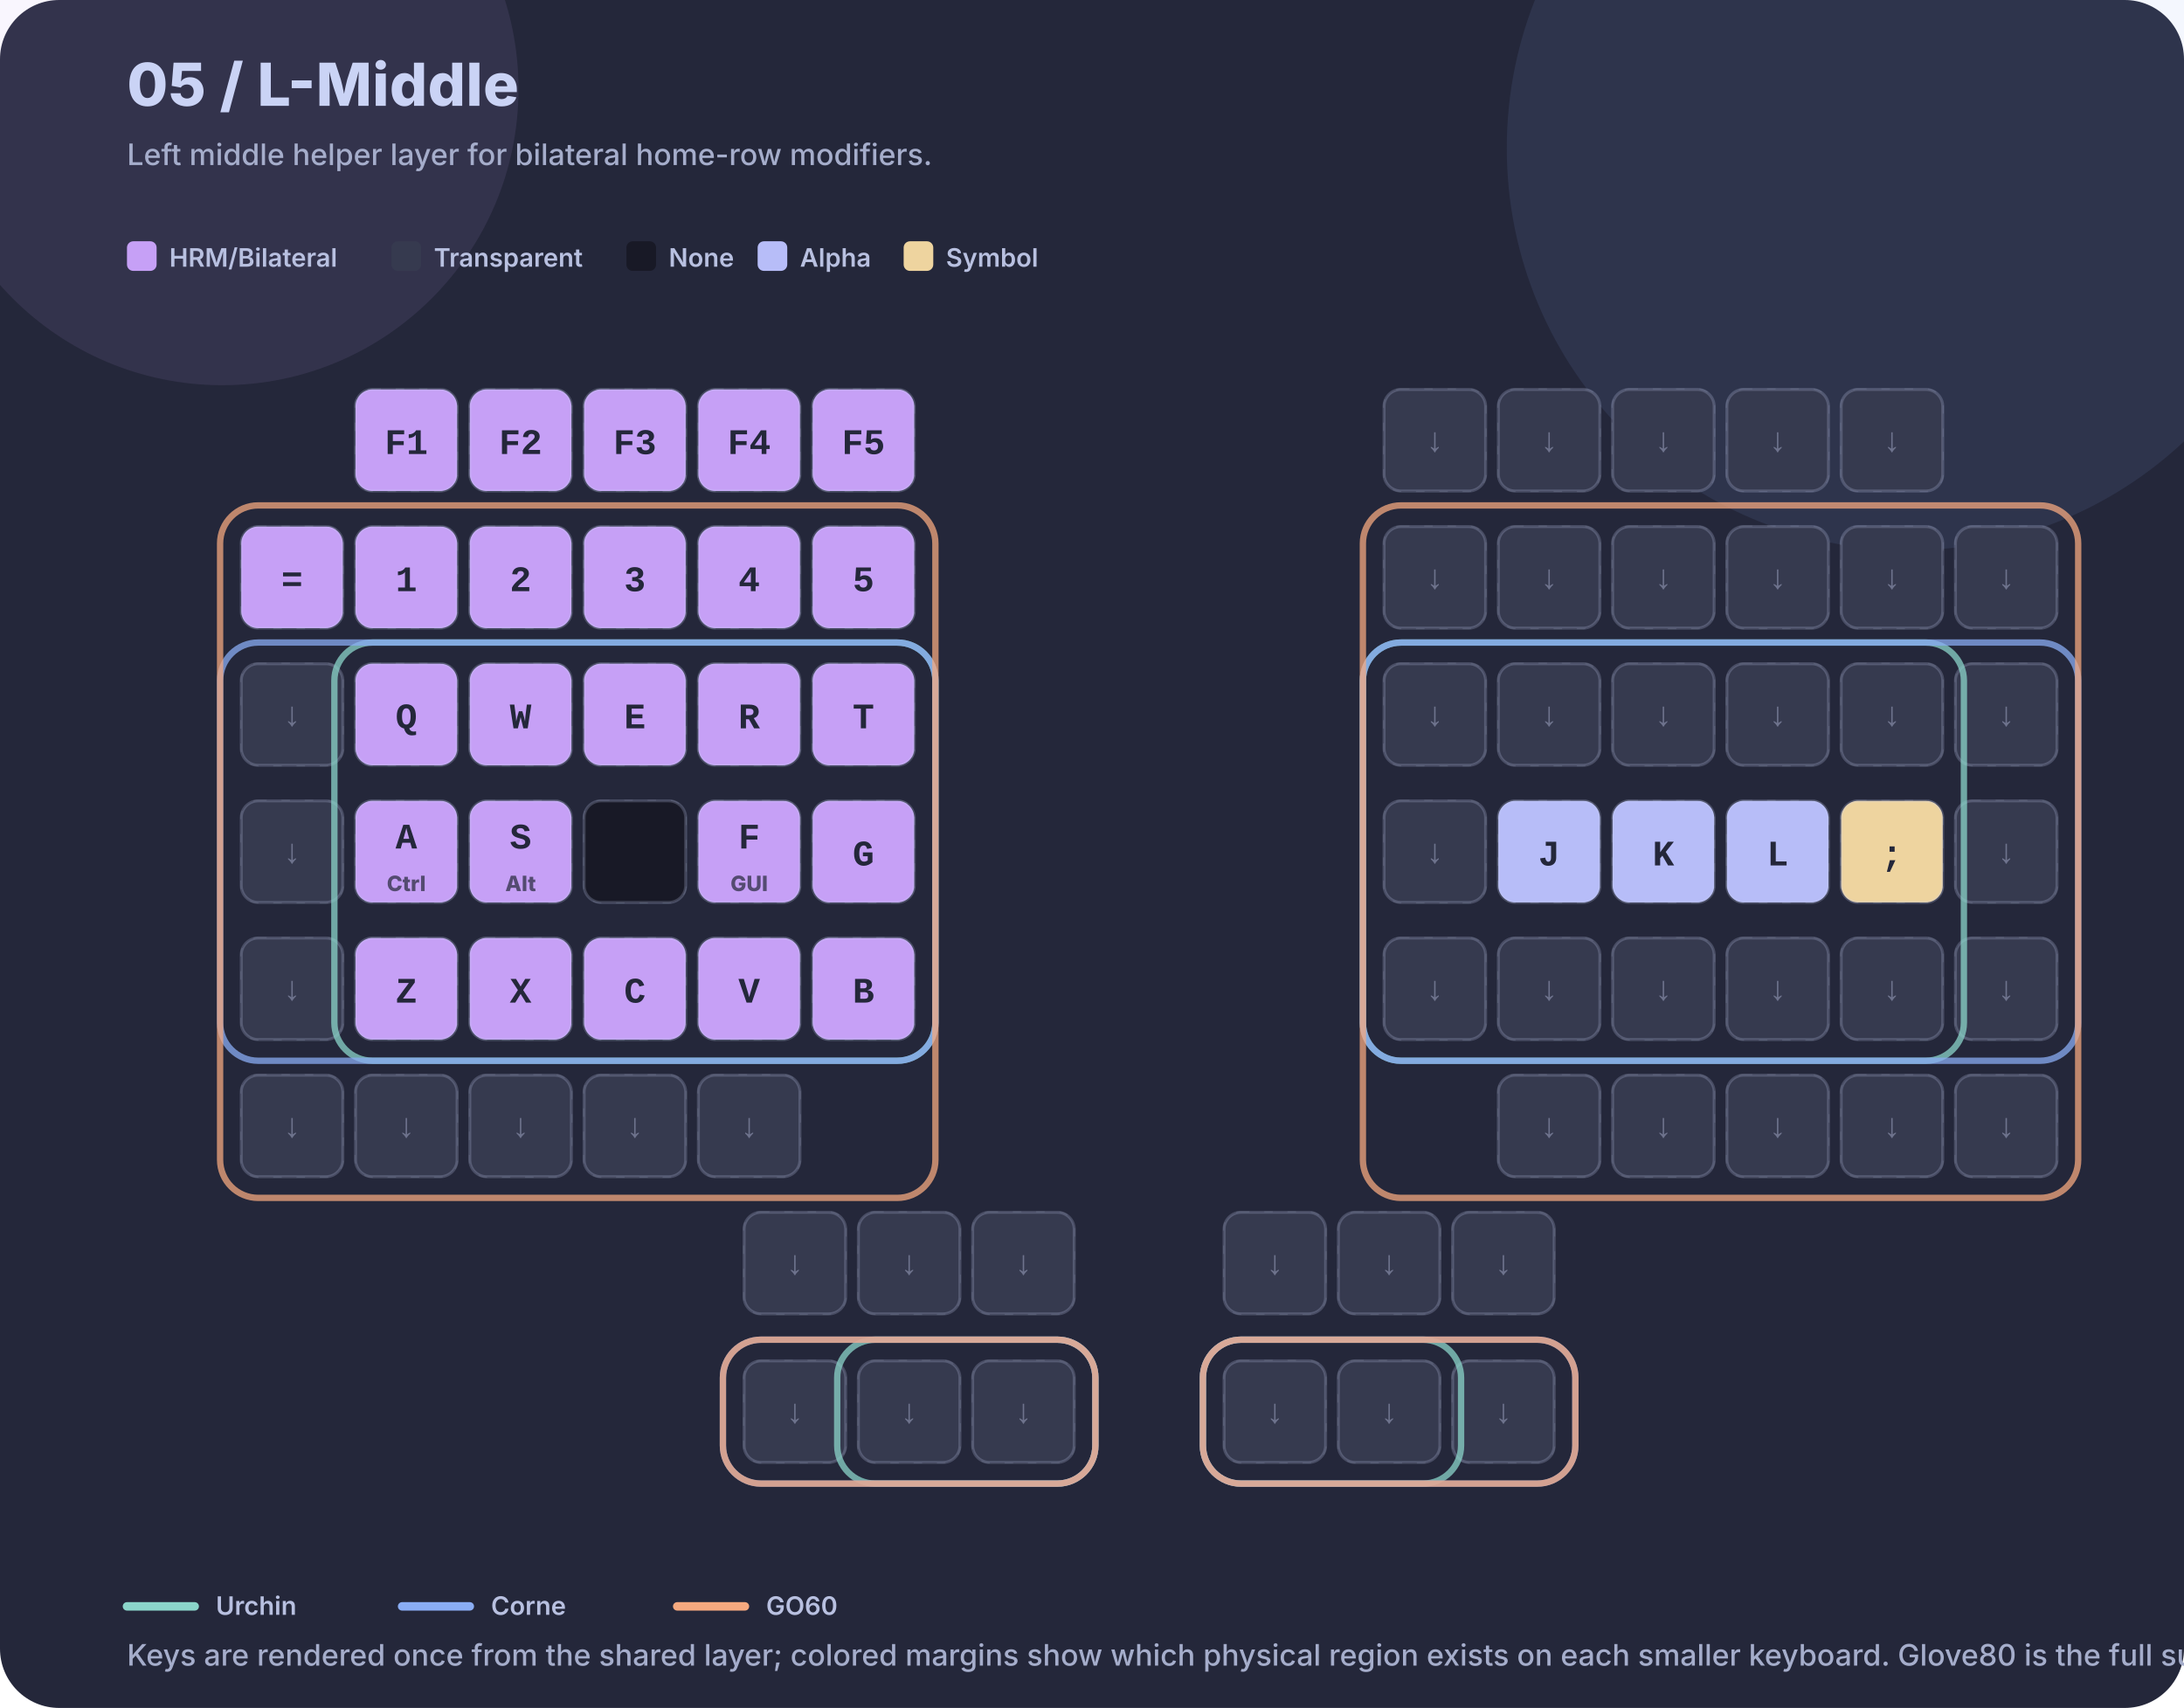
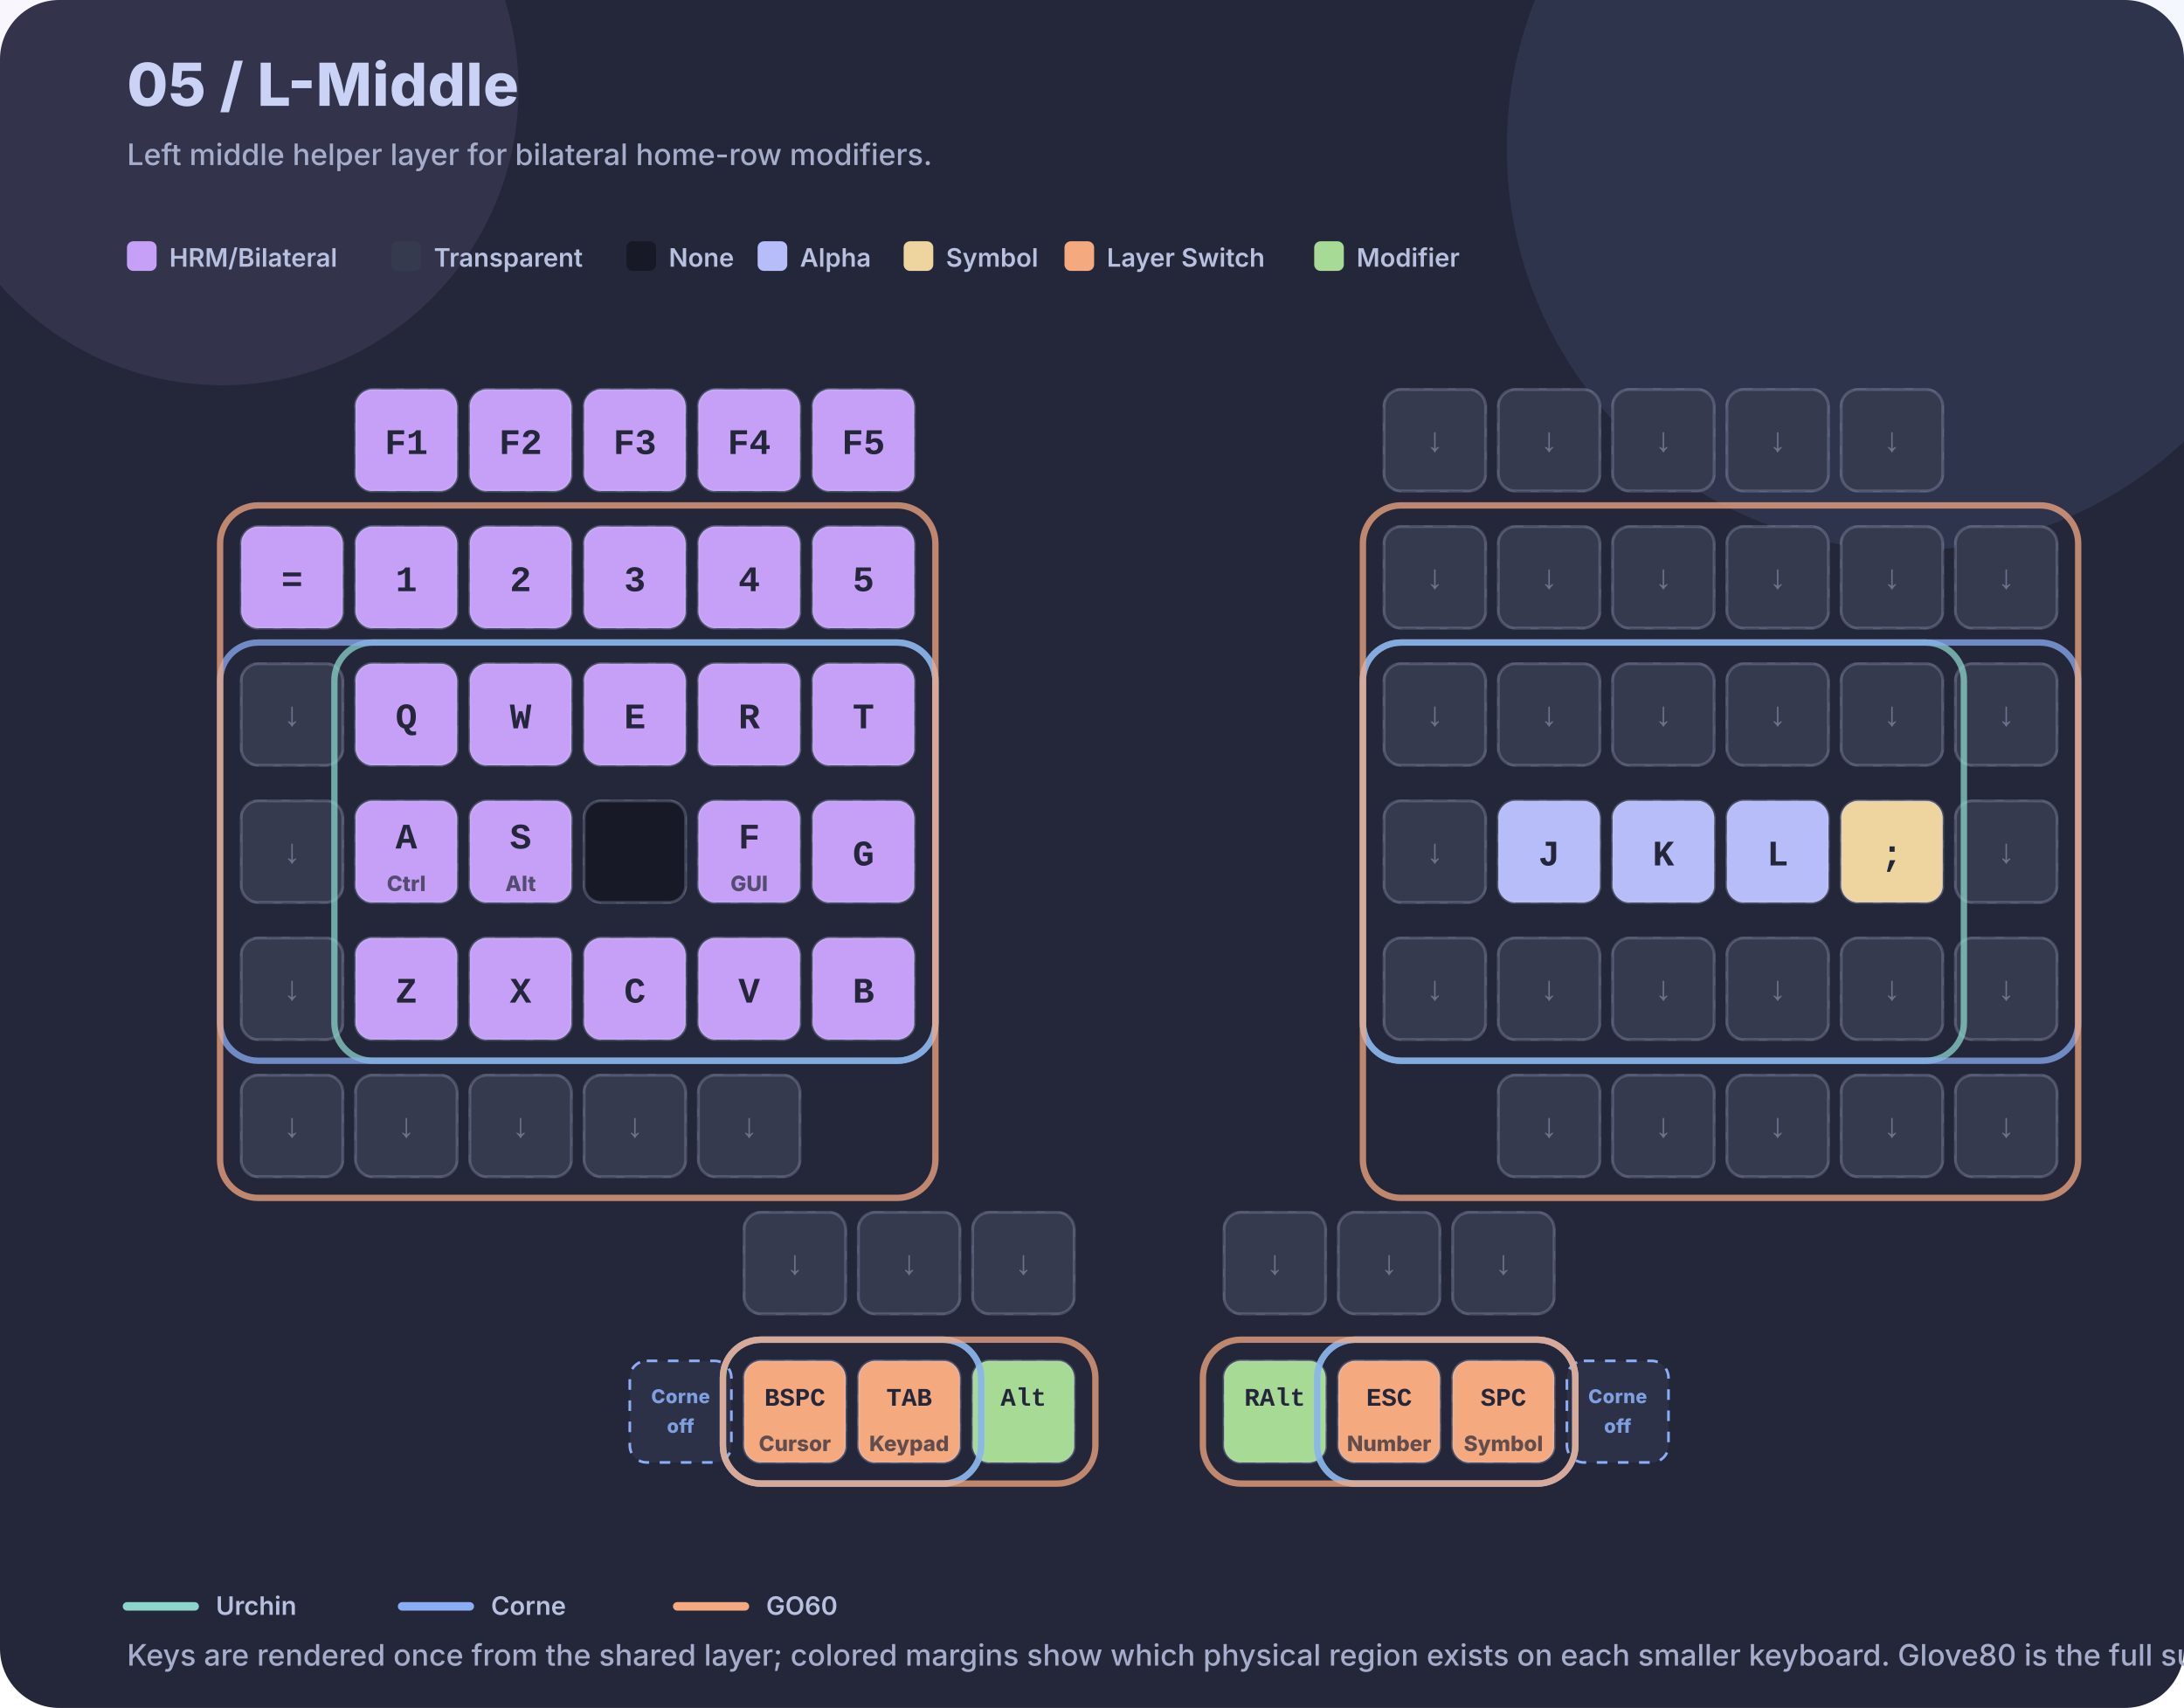
<svg xmlns="http://www.w3.org/2000/svg" width="1032" height="807" viewBox="0 0 1032 807" role="img" aria-labelledby="title desc">
  <style>
    .title { font: 800 28px Inter, Avenir Next, Segoe UI, sans-serif; fill: #cad3f5; letter-spacing: .2px; }
    .subtitle { font: 500 14px Inter, Avenir Next, Segoe UI, sans-serif; fill: #a5adcb; }
    .legend-text { font: 600 12px Inter, Avenir Next, Segoe UI, sans-serif; fill: #b8c0e0; }
    .tap { font-family: Berkeley Mono, SFMono-Regular, Consolas, Liberation Mono, monospace; font-weight: 800; text-anchor: middle; dominant-baseline: central; }
    .tap.transparent { font-size: 16px; fill: #6e738d; }
    .hold { font: 800 10px Inter, Avenir Next, Segoe UI, sans-serif; text-anchor: middle; dominant-baseline: central; }
    .key { stroke: rgba(202,211,245,.22); stroke-width: 1.4; }
    .ghost-key { fill: transparent; stroke: rgba(202,211,245,.13); stroke-width: 1; stroke-dasharray: 4 7; }
+     .corne-disabled-thumb rect { fill: rgba(138,173,244,.08); stroke: #8aadf4; stroke-width: 1.25; stroke-dasharray: 5 5; }
+     .corne-disabled-thumb text { font: 800 9px Inter, Avenir Next, Segoe UI, sans-serif; fill: #8aadf4; text-anchor: middle; letter-spacing: .15px; opacity: .88; }
    .keyboard-boundary { fill: transparent; stroke-width: 3; opacity: .74; }
    .layer-activator { opacity: .96; filter: drop-shadow(0 1px 2px rgba(24,25,38,.8)); }
    .layer-activator * { stroke: #24273a; stroke-width: 1.15; }
    .outline-legend-line { stroke-width: 4; stroke-linecap: round; }
    .shortcut path { fill: none; stroke: #8bd5ca; stroke-width: 1.2; opacity: .62; stroke-linecap: round; }
    .shortcut circle { fill: #8bd5ca; stroke: #24273a; stroke-width: 1.5; }
    .shortcut rect { fill: #181926; stroke: #8bd5ca; stroke-width: 1.2; }
    .shortcut text { font: 800 11px Inter, Avenir Next, Segoe UI, sans-serif; fill: #cad3f5; text-anchor: middle; letter-spacing: .2px; }
  </style>
  <rect x="0" y="0" width="1032" height="807" rx="28" fill="#24273a" />
  <circle cx="105" cy="42" r="140" fill="#c6a0f6" opacity="0.10" />
  <circle cx="902" cy="70" r="190" fill="#8aadf4" opacity="0.10" />
  <text x="60" y="50" class="title">05 / L-Middle</text>
  <text x="60" y="78" class="subtitle">Left middle helper layer for bilateral home-row modifiers.</text>
  <rect x="60" y="114" width="14" height="14" rx="3" fill="#c6a0f6" />
  <text x="80" y="126" class="legend-text">HRM/Bilateral</text>
  <rect x="185" y="114" width="14" height="14" rx="3" fill="#363a4f" />
  <text x="205" y="126" class="legend-text">Transparent</text>
  <rect x="296" y="114" width="14" height="14" rx="3" fill="#181926" />
  <text x="316" y="126" class="legend-text">None</text>
  <rect x="358" y="114" width="14" height="14" rx="3" fill="#b7bdf8" />
  <text x="378" y="126" class="legend-text">Alpha</text>
  <rect x="427" y="114" width="14" height="14" rx="3" fill="#eed49f" />
  <text x="447" y="126" class="legend-text">Symbol</text>
+   <rect x="503" y="114" width="14" height="14" rx="3" fill="#f5a97f" />
+   <text x="523" y="126" class="legend-text">Layer Switch</text>
+   <rect x="621" y="114" width="14" height="14" rx="3" fill="#a6da95" />
+   <text x="641" y="126" class="legend-text">Modifier</text>
  <g transform="translate(60 184)">
    <rect class="ghost-key" x="108" y="0" width="48" height="48" rx="8" />
    <rect class="ghost-key" x="162" y="0" width="48" height="48" rx="8" />
    <rect class="ghost-key" x="216" y="0" width="48" height="48" rx="8" />
    <rect class="ghost-key" x="270" y="0" width="48" height="48" rx="8" />
    <rect class="ghost-key" x="324" y="0" width="48" height="48" rx="8" />
    <rect class="ghost-key" x="594" y="0" width="48" height="48" rx="8" />
    <rect class="ghost-key" x="648" y="0" width="48" height="48" rx="8" />
    <rect class="ghost-key" x="702" y="0" width="48" height="48" rx="8" />
    <rect class="ghost-key" x="756" y="0" width="48" height="48" rx="8" />
    <rect class="ghost-key" x="810" y="0" width="48" height="48" rx="8" />
    <rect class="ghost-key" x="54" y="64.8" width="48" height="48" rx="8" />
    <rect class="ghost-key" x="108" y="64.8" width="48" height="48" rx="8" />
    <rect class="ghost-key" x="162" y="64.8" width="48" height="48" rx="8" />
    <rect class="ghost-key" x="216" y="64.8" width="48" height="48" rx="8" />
    <rect class="ghost-key" x="270" y="64.8" width="48" height="48" rx="8" />
    <rect class="ghost-key" x="324" y="64.8" width="48" height="48" rx="8" />
    <rect class="ghost-key" x="594" y="64.8" width="48" height="48" rx="8" />
    <rect class="ghost-key" x="648" y="64.8" width="48" height="48" rx="8" />
    <rect class="ghost-key" x="702" y="64.8" width="48" height="48" rx="8" />
    <rect class="ghost-key" x="756" y="64.8" width="48" height="48" rx="8" />
    <rect class="ghost-key" x="810" y="64.8" width="48" height="48" rx="8" />
    <rect class="ghost-key" x="864" y="64.8" width="48" height="48" rx="8" />
    <rect class="ghost-key" x="54" y="129.6" width="48" height="48" rx="8" />
    <rect class="ghost-key" x="108" y="129.6" width="48" height="48" rx="8" />
    <rect class="ghost-key" x="162" y="129.6" width="48" height="48" rx="8" />
    <rect class="ghost-key" x="216" y="129.6" width="48" height="48" rx="8" />
    <rect class="ghost-key" x="270" y="129.6" width="48" height="48" rx="8" />
    <rect class="ghost-key" x="324" y="129.6" width="48" height="48" rx="8" />
    <rect class="ghost-key" x="594" y="129.6" width="48" height="48" rx="8" />
    <rect class="ghost-key" x="648" y="129.6" width="48" height="48" rx="8" />
    <rect class="ghost-key" x="702" y="129.6" width="48" height="48" rx="8" />
    <rect class="ghost-key" x="756" y="129.6" width="48" height="48" rx="8" />
    <rect class="ghost-key" x="810" y="129.6" width="48" height="48" rx="8" />
    <rect class="ghost-key" x="864" y="129.6" width="48" height="48" rx="8" />
    <rect class="ghost-key" x="54" y="194.4" width="48" height="48" rx="8" />
    <rect class="ghost-key" x="108" y="194.4" width="48" height="48" rx="8" />
    <rect class="ghost-key" x="162" y="194.4" width="48" height="48" rx="8" />
    <rect class="ghost-key" x="216" y="194.4" width="48" height="48" rx="8" />
    <rect class="ghost-key" x="270" y="194.4" width="48" height="48" rx="8" />
    <rect class="ghost-key" x="324" y="194.4" width="48" height="48" rx="8" />
    <rect class="ghost-key" x="594" y="194.4" width="48" height="48" rx="8" />
    <rect class="ghost-key" x="648" y="194.4" width="48" height="48" rx="8" />
    <rect class="ghost-key" x="702" y="194.4" width="48" height="48" rx="8" />
    <rect class="ghost-key" x="756" y="194.4" width="48" height="48" rx="8" />
    <rect class="ghost-key" x="810" y="194.4" width="48" height="48" rx="8" />
    <rect class="ghost-key" x="864" y="194.4" width="48" height="48" rx="8" />
    <rect class="ghost-key" x="54" y="259.2" width="48" height="48" rx="8" />
    <rect class="ghost-key" x="108" y="259.2" width="48" height="48" rx="8" />
    <rect class="ghost-key" x="162" y="259.2" width="48" height="48" rx="8" />
    <rect class="ghost-key" x="216" y="259.2" width="48" height="48" rx="8" />
    <rect class="ghost-key" x="270" y="259.2" width="48" height="48" rx="8" />
    <rect class="ghost-key" x="324" y="259.2" width="48" height="48" rx="8" />
    <rect class="ghost-key" x="291.6" y="388.8" width="48" height="48" rx="8" />
    <rect class="ghost-key" x="345.6" y="388.8" width="48" height="48" rx="8" />
    <rect class="ghost-key" x="399.6" y="388.8" width="48" height="48" rx="8" />
    <rect class="ghost-key" x="518.4" y="388.8" width="48" height="48" rx="8" />
    <rect class="ghost-key" x="572.4" y="388.8" width="48" height="48" rx="8" />
    <rect class="ghost-key" x="626.4" y="388.8" width="48" height="48" rx="8" />
    <rect class="ghost-key" x="594" y="259.2" width="48" height="48" rx="8" />
    <rect class="ghost-key" x="648" y="259.2" width="48" height="48" rx="8" />
    <rect class="ghost-key" x="702" y="259.2" width="48" height="48" rx="8" />
    <rect class="ghost-key" x="756" y="259.2" width="48" height="48" rx="8" />
    <rect class="ghost-key" x="810" y="259.2" width="48" height="48" rx="8" />
    <rect class="ghost-key" x="864" y="259.2" width="48" height="48" rx="8" />
    <rect class="ghost-key" x="54" y="324" width="48" height="48" rx="8" />
    <rect class="ghost-key" x="108" y="324" width="48" height="48" rx="8" />
    <rect class="ghost-key" x="162" y="324" width="48" height="48" rx="8" />
    <rect class="ghost-key" x="216" y="324" width="48" height="48" rx="8" />
    <rect class="ghost-key" x="270" y="324" width="48" height="48" rx="8" />
    <rect class="ghost-key" x="291.6" y="459" width="48" height="48" rx="8" />
    <rect class="ghost-key" x="345.6" y="459" width="48" height="48" rx="8" />
    <rect class="ghost-key" x="399.6" y="459" width="48" height="48" rx="8" />
    <rect class="ghost-key" x="518.4" y="459" width="48" height="48" rx="8" />
    <rect class="ghost-key" x="572.4" y="459" width="48" height="48" rx="8" />
    <rect class="ghost-key" x="626.4" y="459" width="48" height="48" rx="8" />
    <rect class="ghost-key" x="648" y="324" width="48" height="48" rx="8" />
    <rect class="ghost-key" x="702" y="324" width="48" height="48" rx="8" />
    <rect class="ghost-key" x="756" y="324" width="48" height="48" rx="8" />
    <rect class="ghost-key" x="810" y="324" width="48" height="48" rx="8" />
    <rect class="ghost-key" x="864" y="324" width="48" height="48" rx="8" />
+     <g class="corne-disabled-thumb" aria-label="Corne disabled thumb key">
+       <rect x="237.6" y="459" width="48" height="48" rx="8" />
+       <text x="261.6" y="479">Corne</text>
+       <text x="261.6" y="493">off</text>
+     </g>
+     <g class="corne-disabled-thumb" aria-label="Corne disabled thumb key">
+       <rect x="680.4" y="459" width="48" height="48" rx="8" />
+       <text x="704.4" y="479">Corne</text>
+       <text x="704.4" y="493">off</text>
+     </g>
    <rect class="key" x="108" y="0" width="48" height="48" rx="8" fill="#c6a0f6" />
    <text x="132" y="26" class="tap" style="font-size:17px;fill:#24273a">F1</text>
    <rect class="key" x="162" y="0" width="48" height="48" rx="8" fill="#c6a0f6" />
    <text x="186" y="26" class="tap" style="font-size:17px;fill:#24273a">F2</text>
    <rect class="key" x="216" y="0" width="48" height="48" rx="8" fill="#c6a0f6" />
    <text x="240" y="26" class="tap" style="font-size:17px;fill:#24273a">F3</text>
    <rect class="key" x="270" y="0" width="48" height="48" rx="8" fill="#c6a0f6" />
    <text x="294" y="26" class="tap" style="font-size:17px;fill:#24273a">F4</text>
    <rect class="key" x="324" y="0" width="48" height="48" rx="8" fill="#c6a0f6" />
    <text x="348" y="26" class="tap" style="font-size:17px;fill:#24273a">F5</text>
    <rect class="key" x="594" y="0" width="48" height="48" rx="8" fill="#363a4f" />
    <text x="618" y="25" class="tap transparent">↓</text>
    <rect class="key" x="648" y="0" width="48" height="48" rx="8" fill="#363a4f" />
    <text x="672" y="25" class="tap transparent">↓</text>
    <rect class="key" x="702" y="0" width="48" height="48" rx="8" fill="#363a4f" />
    <text x="726" y="25" class="tap transparent">↓</text>
    <rect class="key" x="756" y="0" width="48" height="48" rx="8" fill="#363a4f" />
    <text x="780" y="25" class="tap transparent">↓</text>
    <rect class="key" x="810" y="0" width="48" height="48" rx="8" fill="#363a4f" />
    <text x="834" y="25" class="tap transparent">↓</text>
    <rect class="key" x="54" y="64.8" width="48" height="48" rx="8" fill="#c6a0f6" />
    <text x="78" y="90.8" class="tap" style="font-size:17px;fill:#24273a">=</text>
    <rect class="key" x="108" y="64.8" width="48" height="48" rx="8" fill="#c6a0f6" />
    <text x="132" y="90.8" class="tap" style="font-size:17px;fill:#24273a">1</text>
    <rect class="key" x="162" y="64.8" width="48" height="48" rx="8" fill="#c6a0f6" />
    <text x="186" y="90.8" class="tap" style="font-size:17px;fill:#24273a">2</text>
    <rect class="key" x="216" y="64.8" width="48" height="48" rx="8" fill="#c6a0f6" />
    <text x="240" y="90.8" class="tap" style="font-size:17px;fill:#24273a">3</text>
    <rect class="key" x="270" y="64.8" width="48" height="48" rx="8" fill="#c6a0f6" />
    <text x="294" y="90.8" class="tap" style="font-size:17px;fill:#24273a">4</text>
    <rect class="key" x="324" y="64.8" width="48" height="48" rx="8" fill="#c6a0f6" />
    <text x="348" y="90.8" class="tap" style="font-size:17px;fill:#24273a">5</text>
    <rect class="key" x="594" y="64.8" width="48" height="48" rx="8" fill="#363a4f" />
    <text x="618" y="89.8" class="tap transparent">↓</text>
    <rect class="key" x="648" y="64.8" width="48" height="48" rx="8" fill="#363a4f" />
    <text x="672" y="89.8" class="tap transparent">↓</text>
    <rect class="key" x="702" y="64.8" width="48" height="48" rx="8" fill="#363a4f" />
    <text x="726" y="89.8" class="tap transparent">↓</text>
    <rect class="key" x="756" y="64.8" width="48" height="48" rx="8" fill="#363a4f" />
    <text x="780" y="89.8" class="tap transparent">↓</text>
    <rect class="key" x="810" y="64.8" width="48" height="48" rx="8" fill="#363a4f" />
    <text x="834" y="89.8" class="tap transparent">↓</text>
    <rect class="key" x="864" y="64.8" width="48" height="48" rx="8" fill="#363a4f" />
    <text x="888" y="89.8" class="tap transparent">↓</text>
    <rect class="key" x="54" y="129.6" width="48" height="48" rx="8" fill="#363a4f" />
    <text x="78" y="154.6" class="tap transparent">↓</text>
    <rect class="key" x="108" y="129.6" width="48" height="48" rx="8" fill="#c6a0f6" />
    <text x="132" y="155.6" class="tap" style="font-size:17px;fill:#24273a">Q</text>
    <rect class="key" x="162" y="129.6" width="48" height="48" rx="8" fill="#c6a0f6" />
    <text x="186" y="155.6" class="tap" style="font-size:17px;fill:#24273a">W</text>
    <rect class="key" x="216" y="129.6" width="48" height="48" rx="8" fill="#c6a0f6" />
    <text x="240" y="155.6" class="tap" style="font-size:17px;fill:#24273a">E</text>
    <rect class="key" x="270" y="129.6" width="48" height="48" rx="8" fill="#c6a0f6" />
    <text x="294" y="155.6" class="tap" style="font-size:17px;fill:#24273a">R</text>
    <rect class="key" x="324" y="129.6" width="48" height="48" rx="8" fill="#c6a0f6" />
    <text x="348" y="155.6" class="tap" style="font-size:17px;fill:#24273a">T</text>
    <rect class="key" x="594" y="129.6" width="48" height="48" rx="8" fill="#363a4f" />
    <text x="618" y="154.6" class="tap transparent">↓</text>
    <rect class="key" x="648" y="129.6" width="48" height="48" rx="8" fill="#363a4f" />
    <text x="672" y="154.6" class="tap transparent">↓</text>
    <rect class="key" x="702" y="129.6" width="48" height="48" rx="8" fill="#363a4f" />
    <text x="726" y="154.6" class="tap transparent">↓</text>
    <rect class="key" x="756" y="129.6" width="48" height="48" rx="8" fill="#363a4f" />
    <text x="780" y="154.6" class="tap transparent">↓</text>
    <rect class="key" x="810" y="129.6" width="48" height="48" rx="8" fill="#363a4f" />
    <text x="834" y="154.6" class="tap transparent">↓</text>
    <rect class="key" x="864" y="129.6" width="48" height="48" rx="8" fill="#363a4f" />
    <text x="888" y="154.6" class="tap transparent">↓</text>
    <rect class="key" x="54" y="194.4" width="48" height="48" rx="8" fill="#363a4f" />
    <text x="78" y="219.4" class="tap transparent">↓</text>
    <rect class="key" x="108" y="194.4" width="48" height="48" rx="8" fill="#c6a0f6" />
    <text x="132" y="212.4" class="tap" style="font-size:17px;fill:#24273a">A</text>
    <text x="132" y="233.4" class="hold" style="fill:rgba(36,39,58,0.70)">Ctrl</text>
    <rect class="key" x="162" y="194.4" width="48" height="48" rx="8" fill="#c6a0f6" />
    <text x="186" y="212.4" class="tap" style="font-size:17px;fill:#24273a">S</text>
    <text x="186" y="233.4" class="hold" style="fill:rgba(36,39,58,0.70)">Alt</text>
    <rect class="key" x="216" y="194.4" width="48" height="48" rx="8" fill="#181926" />
    <rect class="key" x="270" y="194.4" width="48" height="48" rx="8" fill="#c6a0f6" />
    <text x="294" y="212.4" class="tap" style="font-size:17px;fill:#24273a">F</text>
    <text x="294" y="233.4" class="hold" style="fill:rgba(36,39,58,0.70)">GUI</text>
    <rect class="key" x="324" y="194.4" width="48" height="48" rx="8" fill="#c6a0f6" />
    <text x="348" y="220.4" class="tap" style="font-size:17px;fill:#24273a">G</text>
    <rect class="key" x="594" y="194.4" width="48" height="48" rx="8" fill="#363a4f" />
    <text x="618" y="219.4" class="tap transparent">↓</text>
    <rect class="key" x="648" y="194.4" width="48" height="48" rx="8" fill="#b7bdf8" />
    <text x="672" y="220.4" class="tap" style="font-size:17px;fill:#24273a">J</text>
    <rect class="key" x="702" y="194.4" width="48" height="48" rx="8" fill="#b7bdf8" />
    <text x="726" y="220.4" class="tap" style="font-size:17px;fill:#24273a">K</text>
    <rect class="key" x="756" y="194.4" width="48" height="48" rx="8" fill="#b7bdf8" />
    <text x="780" y="220.4" class="tap" style="font-size:17px;fill:#24273a">L</text>
    <rect class="key" x="810" y="194.4" width="48" height="48" rx="8" fill="#eed49f" />
    <text x="834" y="220.4" class="tap" style="font-size:17px;fill:#24273a">;</text>
    <rect class="key" x="864" y="194.4" width="48" height="48" rx="8" fill="#363a4f" />
    <text x="888" y="219.4" class="tap transparent">↓</text>
    <rect class="key" x="54" y="259.2" width="48" height="48" rx="8" fill="#363a4f" />
    <text x="78" y="284.2" class="tap transparent">↓</text>
    <rect class="key" x="108" y="259.2" width="48" height="48" rx="8" fill="#c6a0f6" />
    <text x="132" y="285.2" class="tap" style="font-size:17px;fill:#24273a">Z</text>
    <rect class="key" x="162" y="259.2" width="48" height="48" rx="8" fill="#c6a0f6" />
    <text x="186" y="285.2" class="tap" style="font-size:17px;fill:#24273a">X</text>
    <rect class="key" x="216" y="259.2" width="48" height="48" rx="8" fill="#c6a0f6" />
    <text x="240" y="285.2" class="tap" style="font-size:17px;fill:#24273a">C</text>
    <rect class="key" x="270" y="259.2" width="48" height="48" rx="8" fill="#c6a0f6" />
    <text x="294" y="285.2" class="tap" style="font-size:17px;fill:#24273a">V</text>
    <rect class="key" x="324" y="259.2" width="48" height="48" rx="8" fill="#c6a0f6" />
    <text x="348" y="285.2" class="tap" style="font-size:17px;fill:#24273a">B</text>
    <rect class="key" x="291.6" y="388.8" width="48" height="48" rx="8" fill="#363a4f" />
    <text x="315.6" y="413.8" class="tap transparent">↓</text>
    <rect class="key" x="345.6" y="388.8" width="48" height="48" rx="8" fill="#363a4f" />
    <text x="369.6" y="413.8" class="tap transparent">↓</text>
    <rect class="key" x="399.6" y="388.8" width="48" height="48" rx="8" fill="#363a4f" />
    <text x="423.6" y="413.8" class="tap transparent">↓</text>
    <rect class="key" x="518.4" y="388.8" width="48" height="48" rx="8" fill="#363a4f" />
    <text x="542.4" y="413.8" class="tap transparent">↓</text>
    <rect class="key" x="572.4" y="388.8" width="48" height="48" rx="8" fill="#363a4f" />
    <text x="596.4" y="413.8" class="tap transparent">↓</text>
    <rect class="key" x="626.4" y="388.8" width="48" height="48" rx="8" fill="#363a4f" />
    <text x="650.4" y="413.8" class="tap transparent">↓</text>
    <rect class="key" x="594" y="259.2" width="48" height="48" rx="8" fill="#363a4f" />
    <text x="618" y="284.2" class="tap transparent">↓</text>
    <rect class="key" x="648" y="259.2" width="48" height="48" rx="8" fill="#363a4f" />
    <text x="672" y="284.2" class="tap transparent">↓</text>
    <rect class="key" x="702" y="259.2" width="48" height="48" rx="8" fill="#363a4f" />
    <text x="726" y="284.2" class="tap transparent">↓</text>
    <rect class="key" x="756" y="259.2" width="48" height="48" rx="8" fill="#363a4f" />
    <text x="780" y="284.2" class="tap transparent">↓</text>
    <rect class="key" x="810" y="259.2" width="48" height="48" rx="8" fill="#363a4f" />
    <text x="834" y="284.2" class="tap transparent">↓</text>
    <rect class="key" x="864" y="259.2" width="48" height="48" rx="8" fill="#363a4f" />
    <text x="888" y="284.2" class="tap transparent">↓</text>
    <rect class="key" x="54" y="324" width="48" height="48" rx="8" fill="#363a4f" />
    <text x="78" y="349" class="tap transparent">↓</text>
    <rect class="key" x="108" y="324" width="48" height="48" rx="8" fill="#363a4f" />
    <text x="132" y="349" class="tap transparent">↓</text>
    <rect class="key" x="162" y="324" width="48" height="48" rx="8" fill="#363a4f" />
    <text x="186" y="349" class="tap transparent">↓</text>
    <rect class="key" x="216" y="324" width="48" height="48" rx="8" fill="#363a4f" />
    <text x="240" y="349" class="tap transparent">↓</text>
    <rect class="key" x="270" y="324" width="48" height="48" rx="8" fill="#363a4f" />
    <text x="294" y="349" class="tap transparent">↓</text>
-     <rect class="key" x="291.6" y="459" width="48" height="48" rx="8" fill="#363a4f" />
-     <text x="315.6" y="484" class="tap transparent">↓</text>
-     <rect class="key" x="345.6" y="459" width="48" height="48" rx="8" fill="#363a4f" />
-     <text x="369.6" y="484" class="tap transparent">↓</text>
-     <rect class="key" x="399.6" y="459" width="48" height="48" rx="8" fill="#363a4f" />
-     <text x="423.6" y="484" class="tap transparent">↓</text>
-     <rect class="key" x="518.4" y="459" width="48" height="48" rx="8" fill="#363a4f" />
-     <text x="542.4" y="484" class="tap transparent">↓</text>
-     <rect class="key" x="572.4" y="459" width="48" height="48" rx="8" fill="#363a4f" />
-     <text x="596.4" y="484" class="tap transparent">↓</text>
-     <rect class="key" x="626.4" y="459" width="48" height="48" rx="8" fill="#363a4f" />
-     <text x="650.4" y="484" class="tap transparent">↓</text>
+     <rect class="key" x="291.6" y="459" width="48" height="48" rx="8" fill="#f5a97f" />
+     <text x="315.6" y="477" class="tap" style="font-size:12px;fill:#24273a">BSPC</text>
+     <text x="315.6" y="498" class="hold" style="fill:rgba(36,39,58,0.70)">Cursor</text>
+     <rect class="key" x="345.6" y="459" width="48" height="48" rx="8" fill="#f5a97f" />
+     <text x="369.6" y="477" class="tap" style="font-size:12px;fill:#24273a">TAB</text>
+     <text x="369.6" y="498" class="hold" style="fill:rgba(36,39,58,0.70)">Keypad</text>
+     <rect class="key" x="399.6" y="459" width="48" height="48" rx="8" fill="#a6da95" />
+     <text x="423.6" y="477" class="tap" style="font-size:12px;fill:#24273a">Alt</text>
+     <rect class="key" x="518.4" y="459" width="48" height="48" rx="8" fill="#a6da95" />
+     <text x="542.4" y="477" class="tap" style="font-size:12px;fill:#24273a">RAlt</text>
+     <rect class="key" x="572.4" y="459" width="48" height="48" rx="8" fill="#f5a97f" />
+     <text x="596.4" y="477" class="tap" style="font-size:12px;fill:#24273a">ESC</text>
+     <text x="596.4" y="498" class="hold" style="fill:rgba(36,39,58,0.70)">Number</text>
+     <rect class="key" x="626.4" y="459" width="48" height="48" rx="8" fill="#f5a97f" />
+     <text x="650.4" y="477" class="tap" style="font-size:12px;fill:#24273a">SPC</text>
+     <text x="650.4" y="498" class="hold" style="fill:rgba(36,39,58,0.70)">Symbol</text>
    <rect class="key" x="648" y="324" width="48" height="48" rx="8" fill="#363a4f" />
    <text x="672" y="349" class="tap transparent">↓</text>
    <rect class="key" x="702" y="324" width="48" height="48" rx="8" fill="#363a4f" />
    <text x="726" y="349" class="tap transparent">↓</text>
    <rect class="key" x="756" y="324" width="48" height="48" rx="8" fill="#363a4f" />
    <text x="780" y="349" class="tap transparent">↓</text>
    <rect class="key" x="810" y="324" width="48" height="48" rx="8" fill="#363a4f" />
    <text x="834" y="349" class="tap transparent">↓</text>
    <rect class="key" x="864" y="324" width="48" height="48" rx="8" fill="#363a4f" />
    <text x="888" y="349" class="tap transparent">↓</text>
    <rect class="keyboard-boundary" x="98" y="119.6" width="284" height="197.6" rx="18" style="stroke:#8bd5ca" />
    <rect class="keyboard-boundary" x="584" y="119.6" width="284" height="197.6" rx="18" style="stroke:#8bd5ca" />
-     <rect class="keyboard-boundary" x="335.6" y="449" width="122" height="68" rx="18" style="stroke:#8bd5ca" />
-     <rect class="keyboard-boundary" x="508.4" y="449" width="122" height="68" rx="18" style="stroke:#8bd5ca" />
+     <rect class="keyboard-boundary" x="281.6" y="449" width="122" height="68" rx="18" style="stroke:#8bd5ca" />
+     <rect class="keyboard-boundary" x="562.4" y="449" width="122" height="68" rx="18" style="stroke:#8bd5ca" />
    <rect class="keyboard-boundary" x="44" y="119.6" width="338" height="197.6" rx="18" style="stroke:#8aadf4" />
    <rect class="keyboard-boundary" x="584" y="119.6" width="338" height="197.6" rx="18" style="stroke:#8aadf4" />
-     <rect class="keyboard-boundary" x="281.6" y="449" width="176" height="68" rx="18" style="stroke:#8aadf4" />
-     <rect class="keyboard-boundary" x="508.4" y="449" width="176" height="68" rx="18" style="stroke:#8aadf4" />
+     <rect class="keyboard-boundary" x="281.6" y="449" width="122" height="68" rx="18" style="stroke:#8aadf4" />
+     <rect class="keyboard-boundary" x="562.4" y="449" width="122" height="68" rx="18" style="stroke:#8aadf4" />
    <rect class="keyboard-boundary" x="44" y="54.8" width="338" height="327.2" rx="18" style="stroke:#f5a97f" />
    <rect class="keyboard-boundary" x="584" y="54.8" width="338" height="327.2" rx="18" style="stroke:#f5a97f" />
    <rect class="keyboard-boundary" x="281.6" y="449" width="176" height="68" rx="18" style="stroke:#f5a97f" />
    <rect class="keyboard-boundary" x="508.4" y="449" width="176" height="68" rx="18" style="stroke:#f5a97f" />
  </g>
  <line x1="60" y1="759" x2="92" y2="759" class="outline-legend-line" style="stroke:#8bd5ca" />
  <text x="102" y="763" class="legend-text">Urchin</text>
  <line x1="190" y1="759" x2="222" y2="759" class="outline-legend-line" style="stroke:#8aadf4" />
  <text x="232" y="763" class="legend-text">Corne</text>
  <line x1="320" y1="759" x2="352" y2="759" class="outline-legend-line" style="stroke:#f5a97f" />
  <text x="362" y="763" class="legend-text">GO60</text>
  <text x="60" y="787" class="subtitle">Keys are rendered once from the shared layer; colored margins show which physical region exists on each smaller keyboard. Glove80 is the full superset.</text>
</svg>
